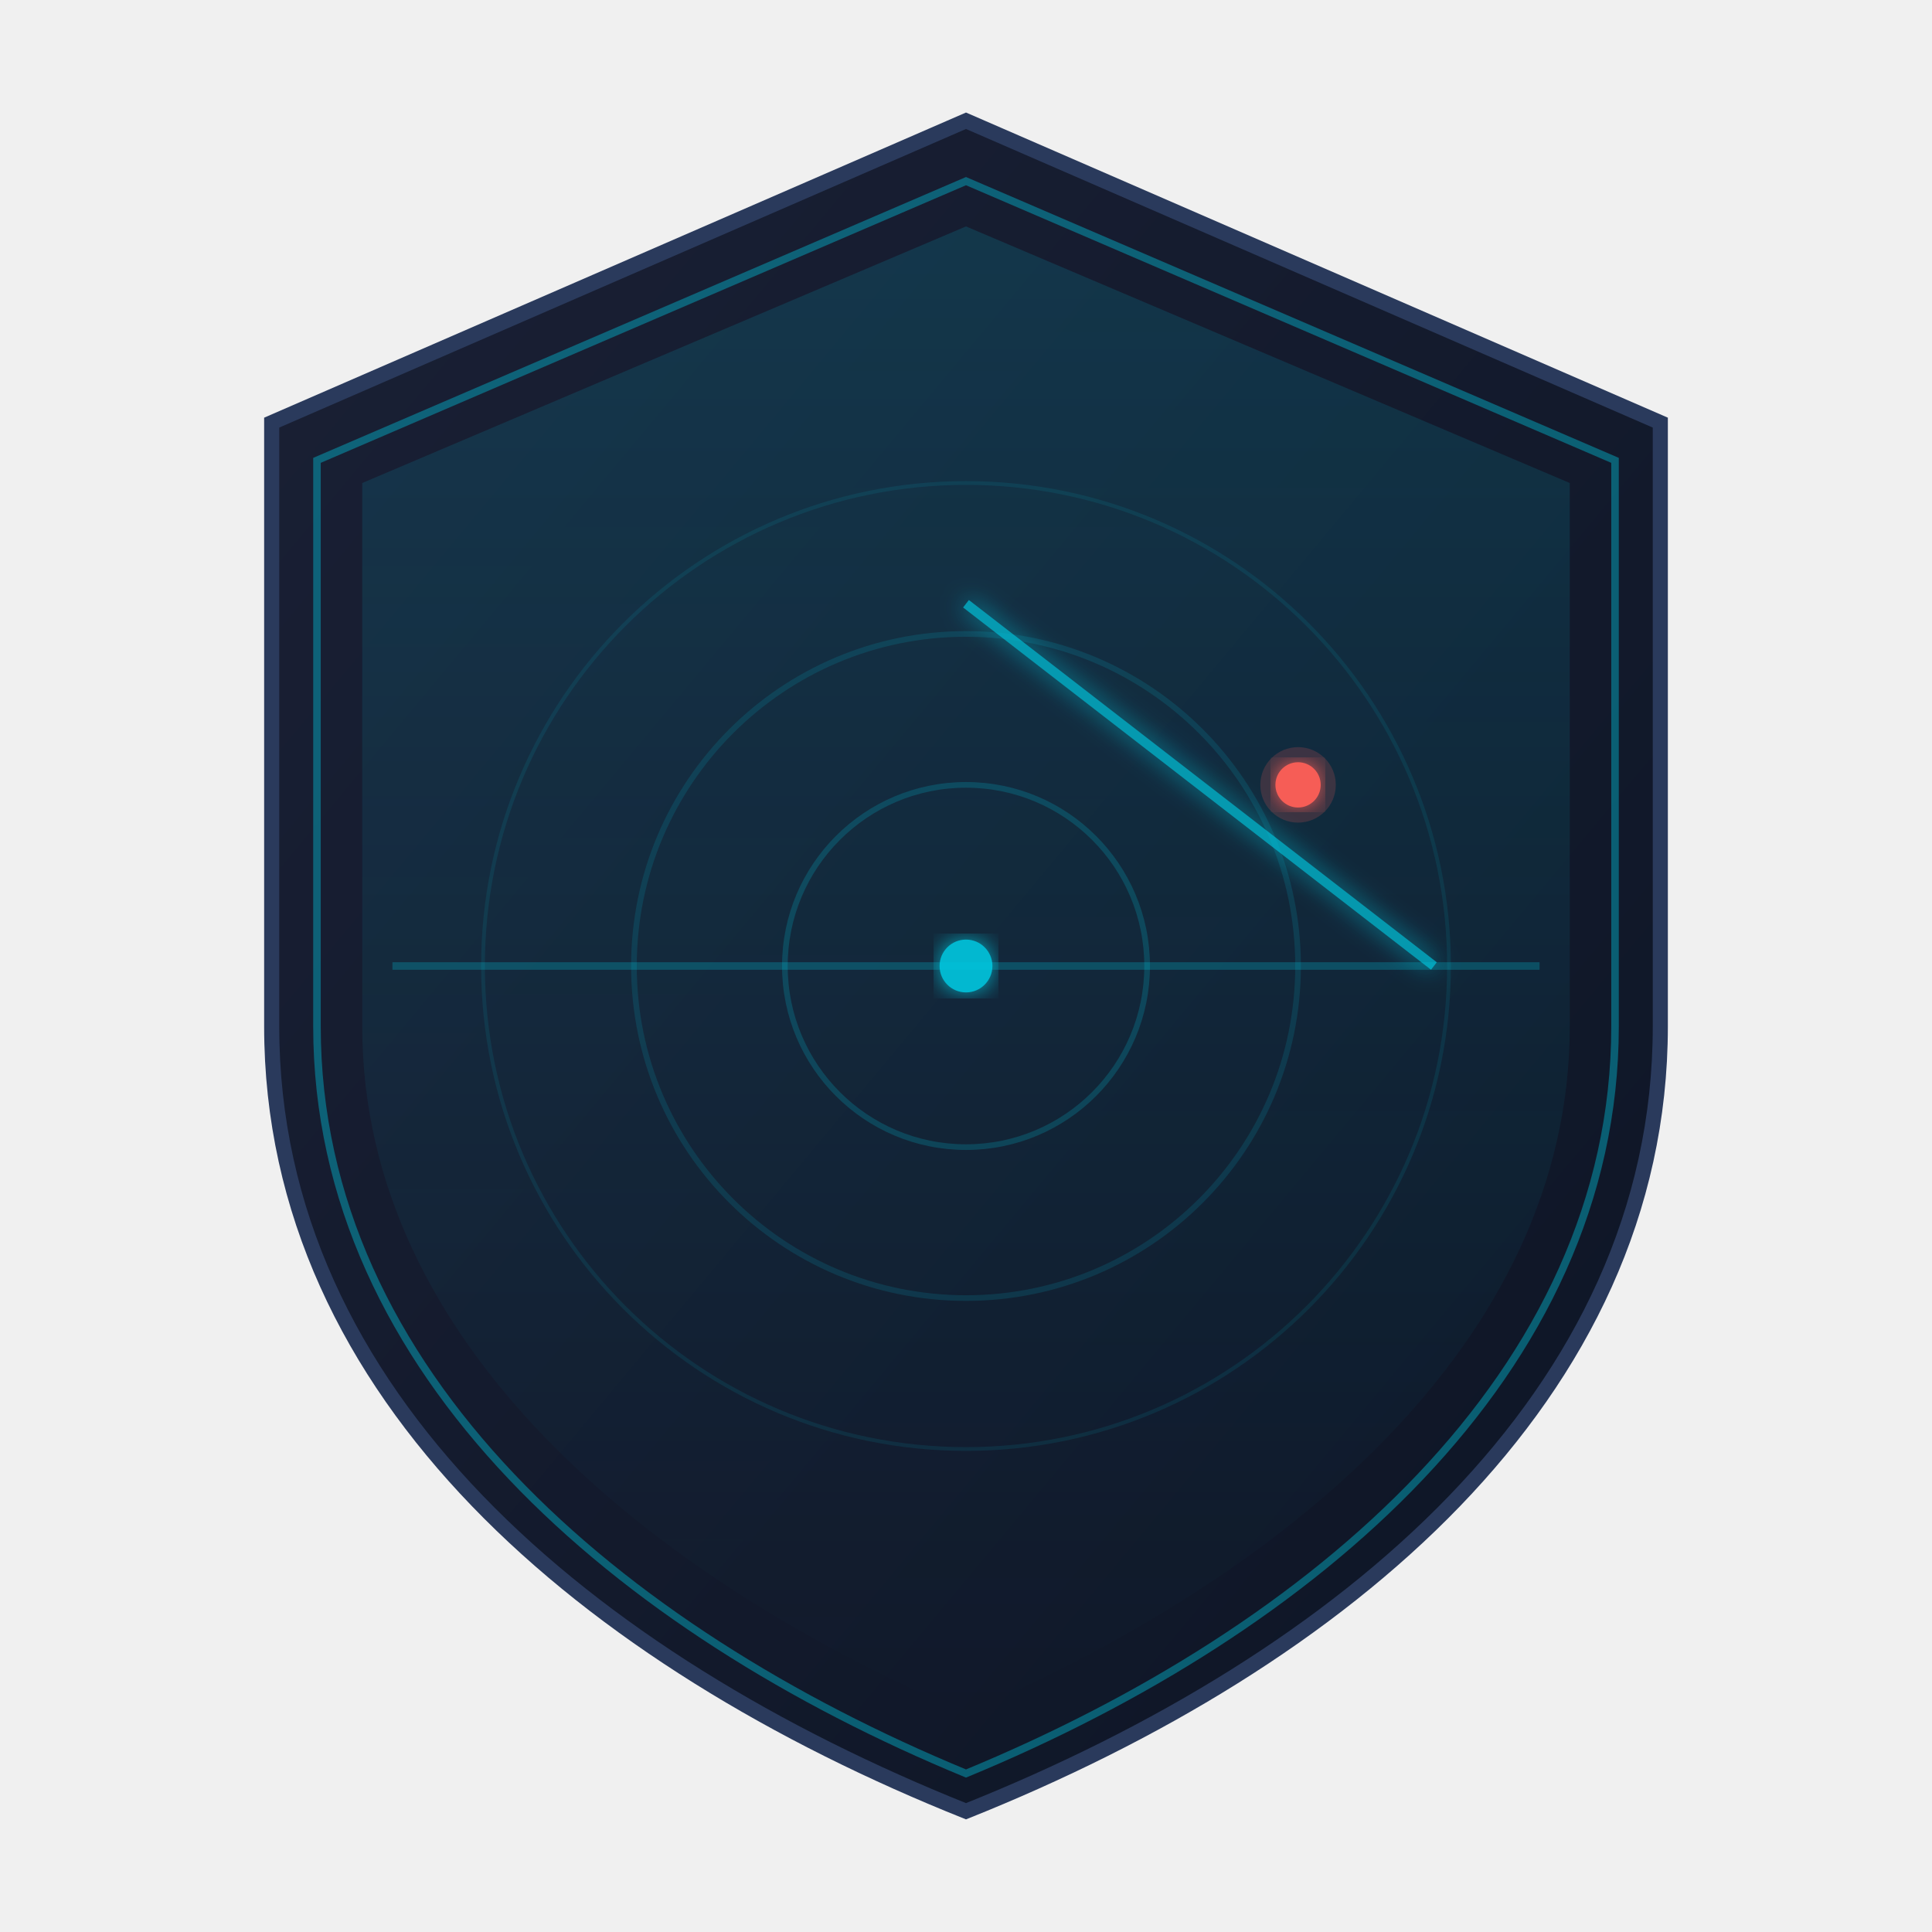
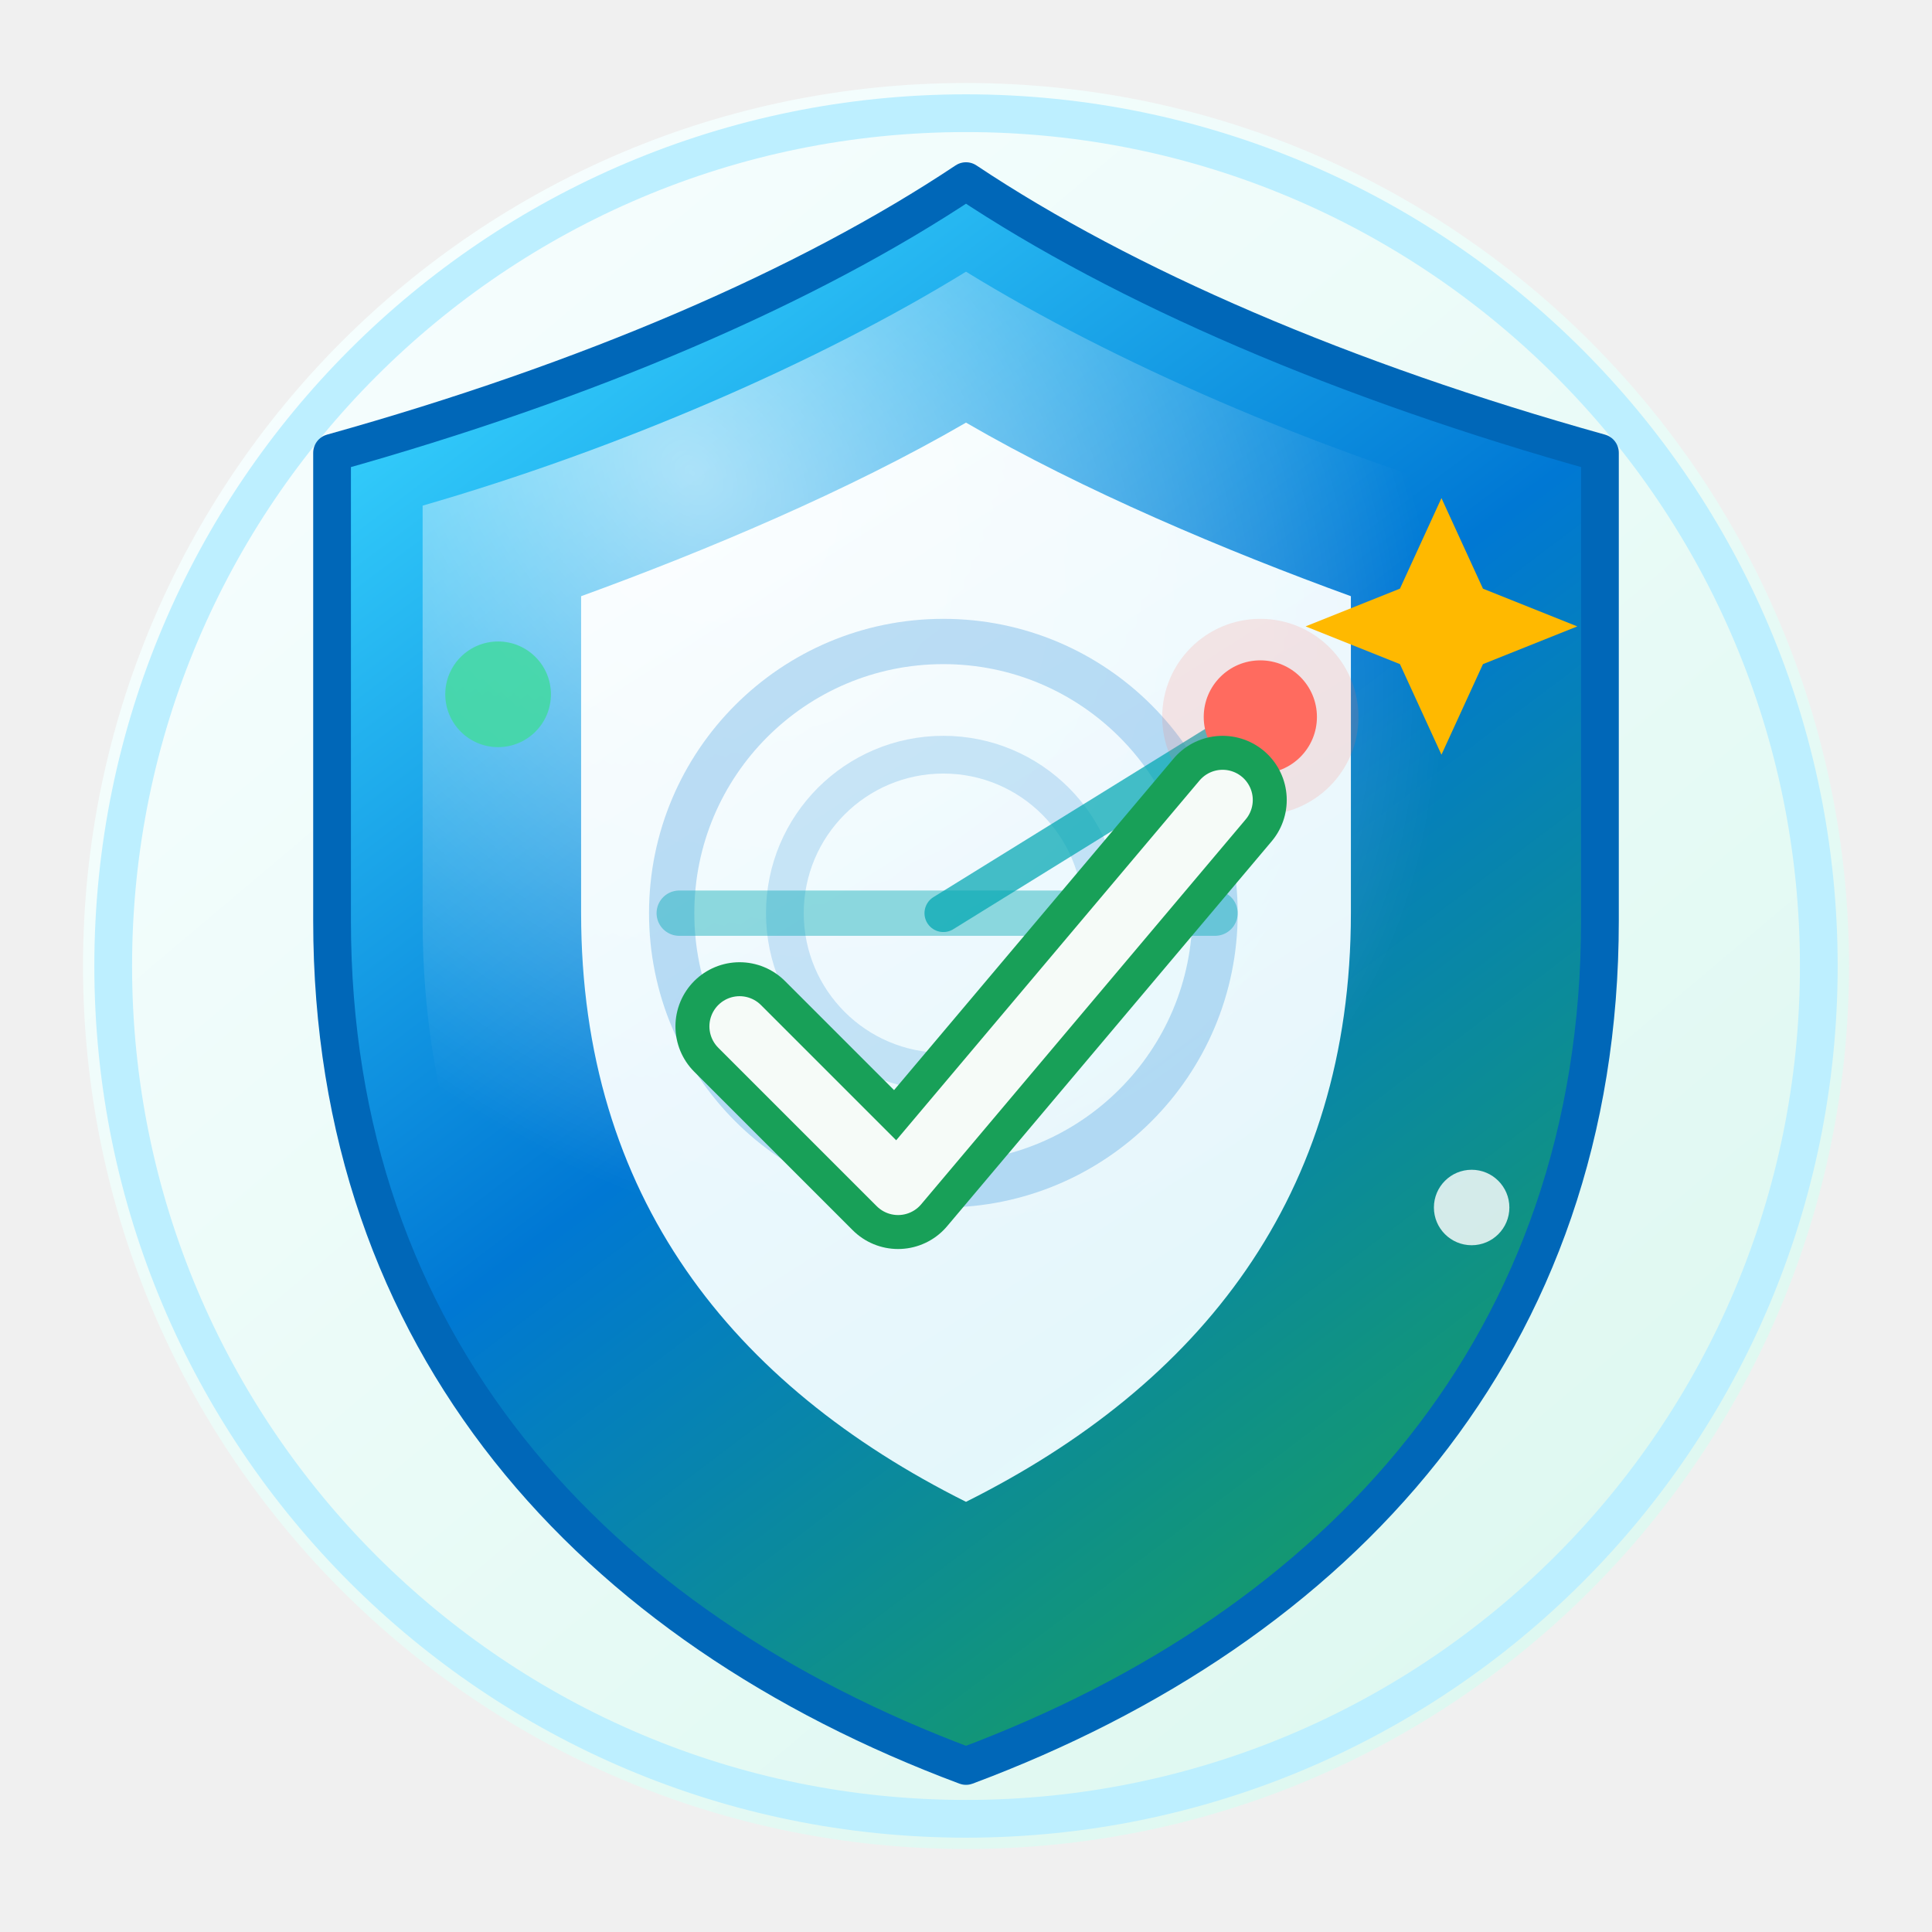
<svg xmlns="http://www.w3.org/2000/svg" viewBox="0 0 512 512" width="512" height="512">
  <defs>
-     <linearGradient id="shieldGrad" x1="0%" y1="0%" x2="100%" y2="100%">
-       <stop offset="0%" style="stop-color:#1a2035" />
-       <stop offset="100%" style="stop-color:#0d1525" />
+     <linearGradient id="badgeBg" x1="80" y1="48" x2="424" y2="456" gradientUnits="userSpaceOnUse">
+       <stop offset="0" stop-color="#F7FEFF" />
+       <stop offset="1" stop-color="#DDF8F0" />
    </linearGradient>
-     <linearGradient id="glowGrad" x1="0%" y1="0%" x2="0%" y2="100%">
-       <stop offset="0%" style="stop-color:#00c8e0;stop-opacity:0.15" />
-       <stop offset="100%" style="stop-color:#00c8e0;stop-opacity:0" />
+     <linearGradient id="shieldFill" x1="112" y1="76" x2="388" y2="442" gradientUnits="userSpaceOnUse">
+       <stop offset="0" stop-color="#38D5FF" />
+       <stop offset="0.48" stop-color="#0078D4" />
+       <stop offset="1" stop-color="#18A058" />
    </linearGradient>
-     <filter id="glow">
-       <feGaussianBlur stdDeviation="3" result="coloredBlur" />
-       <feMerge>
-         <feMergeNode in="coloredBlur" />
-         <feMergeNode in="SourceGraphic" />
-       </feMerge>
-     </filter>
+     <linearGradient id="panelFill" x1="172" y1="132" x2="338" y2="392" gradientUnits="userSpaceOnUse">
+       <stop offset="0" stop-color="#FFFFFF" />
+       <stop offset="1" stop-color="#EAFBFF" />
+     </linearGradient>
+     <radialGradient id="topGlow" cx="0" cy="0" r="1" gradientUnits="userSpaceOnUse" gradientTransform="translate(184 126) rotate(48) scale(230 170)">
+       <stop offset="0" stop-color="#FFFFFF" stop-opacity="0.62" />
+       <stop offset="1" stop-color="#FFFFFF" stop-opacity="0" />
+     </radialGradient>
  </defs>
-   <path d="M256 32 L440 112 L440 272 C440 370 356 440 256 480 C156 440 72 370 72 272 L72 112 Z" fill="url(#shieldGrad)" stroke="#2a3a5c" stroke-width="4" />
-   <path d="M256 60 L416 128 L416 272 C416 356 340 418 256 454 C172 418 96 356 96 272 L96 128 Z" fill="url(#glowGrad)" />
-   <path d="M256 48 L428 122 L428 272 C428 364 348 432 256 470 C164 432 84 364 84 272 L84 122 Z" fill="none" stroke="#00c8e0" stroke-width="2" opacity="0.4" />
-   <line x1="104" y1="256" x2="408" y2="256" stroke="#00c8e0" stroke-width="2" opacity="0.25" />
-   <line x1="256" y1="160" x2="380" y2="256" stroke="#00c8e0" stroke-width="2.5" opacity="0.7" filter="url(#glow)" />
-   <circle cx="256" cy="256" r="48" fill="none" stroke="#00c8e0" stroke-width="1.5" opacity="0.20" />
-   <circle cx="256" cy="256" r="88" fill="none" stroke="#00c8e0" stroke-width="1.5" opacity="0.14" />
-   <circle cx="256" cy="256" r="128" fill="none" stroke="#00c8e0" stroke-width="1" opacity="0.10" />
-   <circle cx="256" cy="256" r="7" fill="#00c8e0" opacity="0.9" filter="url(#glow)" />
-   <circle cx="344" cy="208" r="6" fill="#ff5f57" filter="url(#glow)" opacity="0.95" />
-   <circle cx="344" cy="208" r="10" fill="#ff5f57" opacity="0.18" />
+   <circle cx="256" cy="256" r="234" fill="url(#badgeBg)" />
+   <circle cx="256" cy="256" r="226" fill="none" stroke="#BDEFFF" stroke-width="10" />
+   <path d="M256 48C298 76 356 101 424 120V244C424 356 355 431 256 468C157 431 88 356 88 244V120C156 101 214 76 256 48Z" fill="url(#shieldFill)" stroke="#0067B8" stroke-width="10" stroke-linejoin="round" />
+   <path d="M256 72C295 96 348 119 400 134V244C400 342 340 408 256 442C172 408 112 342 112 244V134C164 119 217 96 256 72Z" fill="url(#topGlow)" />
+   <path d="M256 112C287 130 325 146 358 158V242C358 317 318 367 256 398C194 367 154 317 154 242V158C187 146 225 130 256 112Z" fill="url(#panelFill)" opacity="0.96" />
+   <circle cx="250" cy="242" r="72" fill="none" stroke="#0078D4" stroke-width="12" opacity="0.24" />
+   <circle cx="250" cy="242" r="42" fill="none" stroke="#0078D4" stroke-width="10" opacity="0.18" />
+   <path d="M180 242H322" stroke="#00A6B2" stroke-width="12" stroke-linecap="round" opacity="0.42" />
+   <path d="M250 242L334 190" stroke="#00A6B2" stroke-width="10" stroke-linecap="round" opacity="0.72" />
+   <circle cx="334" cy="190" r="15" fill="#FF6B5F" />
+   <circle cx="334" cy="190" r="26" fill="#FF6B5F" opacity="0.16" />
+   <path d="M196 272L238 314L324 212" fill="none" stroke="#18A058" stroke-width="34" stroke-linecap="round" stroke-linejoin="round" />
+   <path d="M196 272L238 314L324 212" fill="none" stroke="#FFFFFF" stroke-width="16" stroke-linecap="round" stroke-linejoin="round" opacity="0.96" />
+   <path d="M382 132L393 156L418 166L393 176L382 200L371 176L346 166L371 156Z" fill="#FFB900" />
+   <circle cx="132" cy="184" r="14" fill="#43D9A3" opacity="0.88" />
+   <circle cx="390" cy="320" r="10" fill="#FFFFFF" opacity="0.82" />
</svg>
